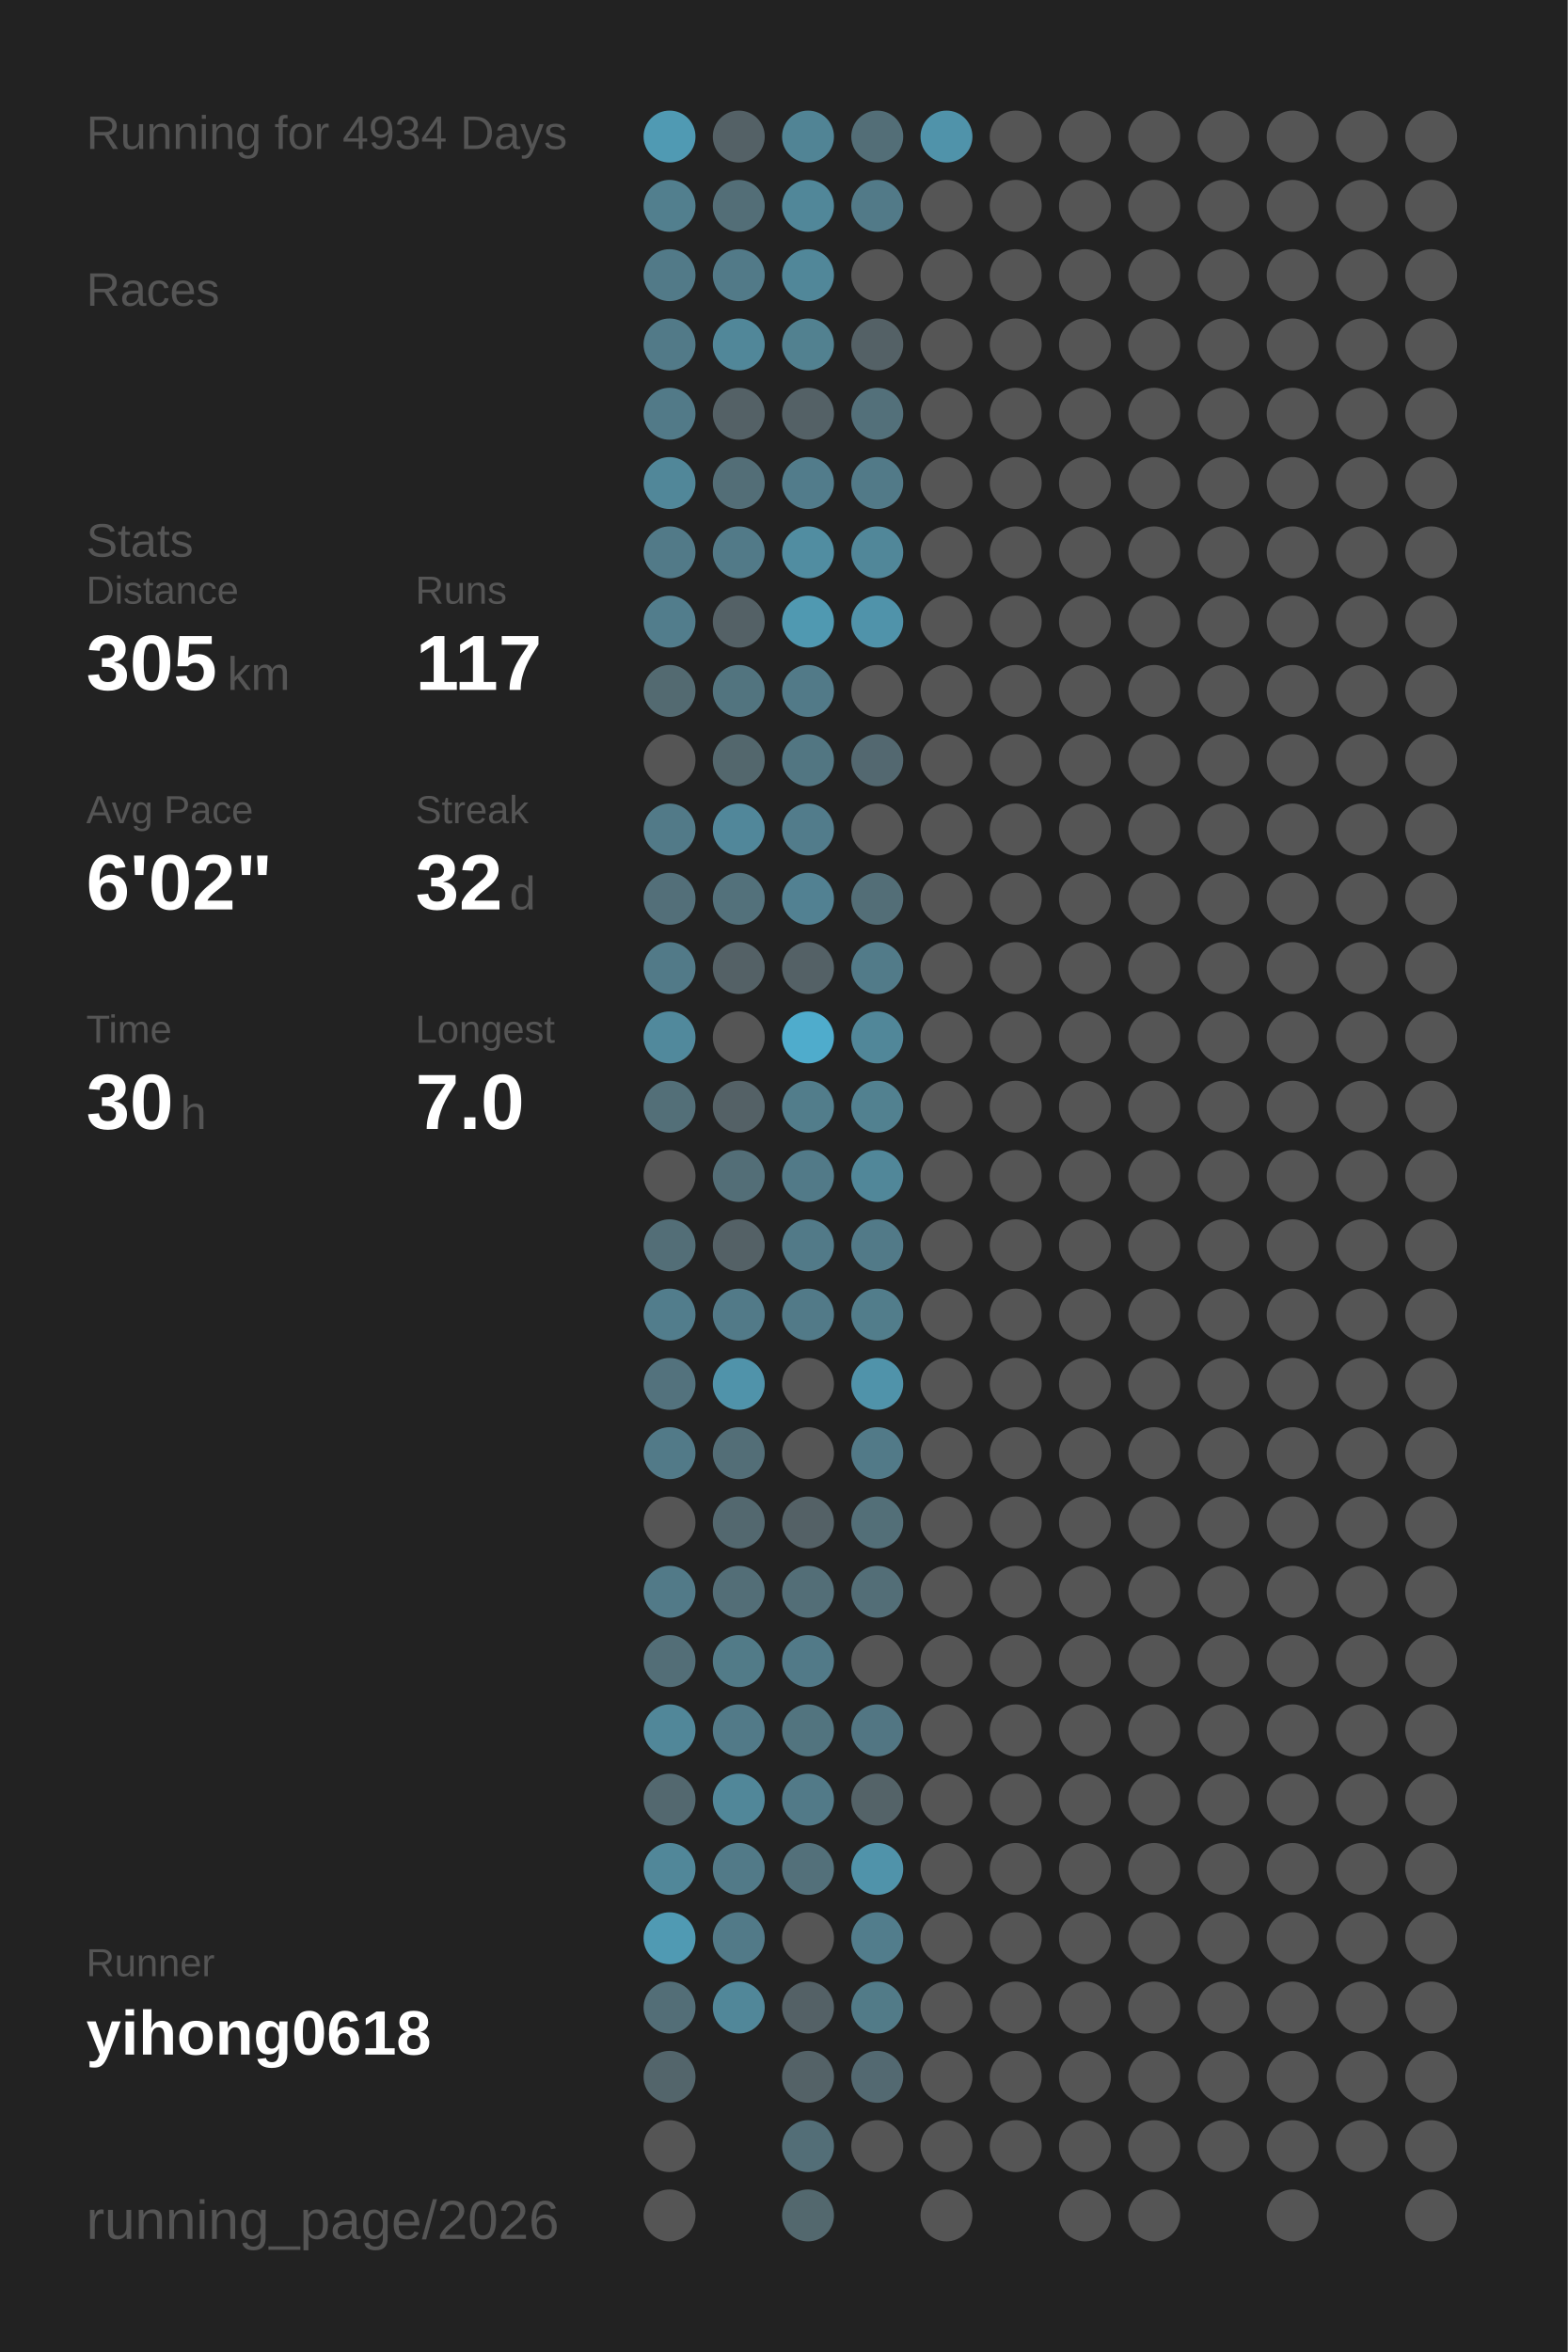
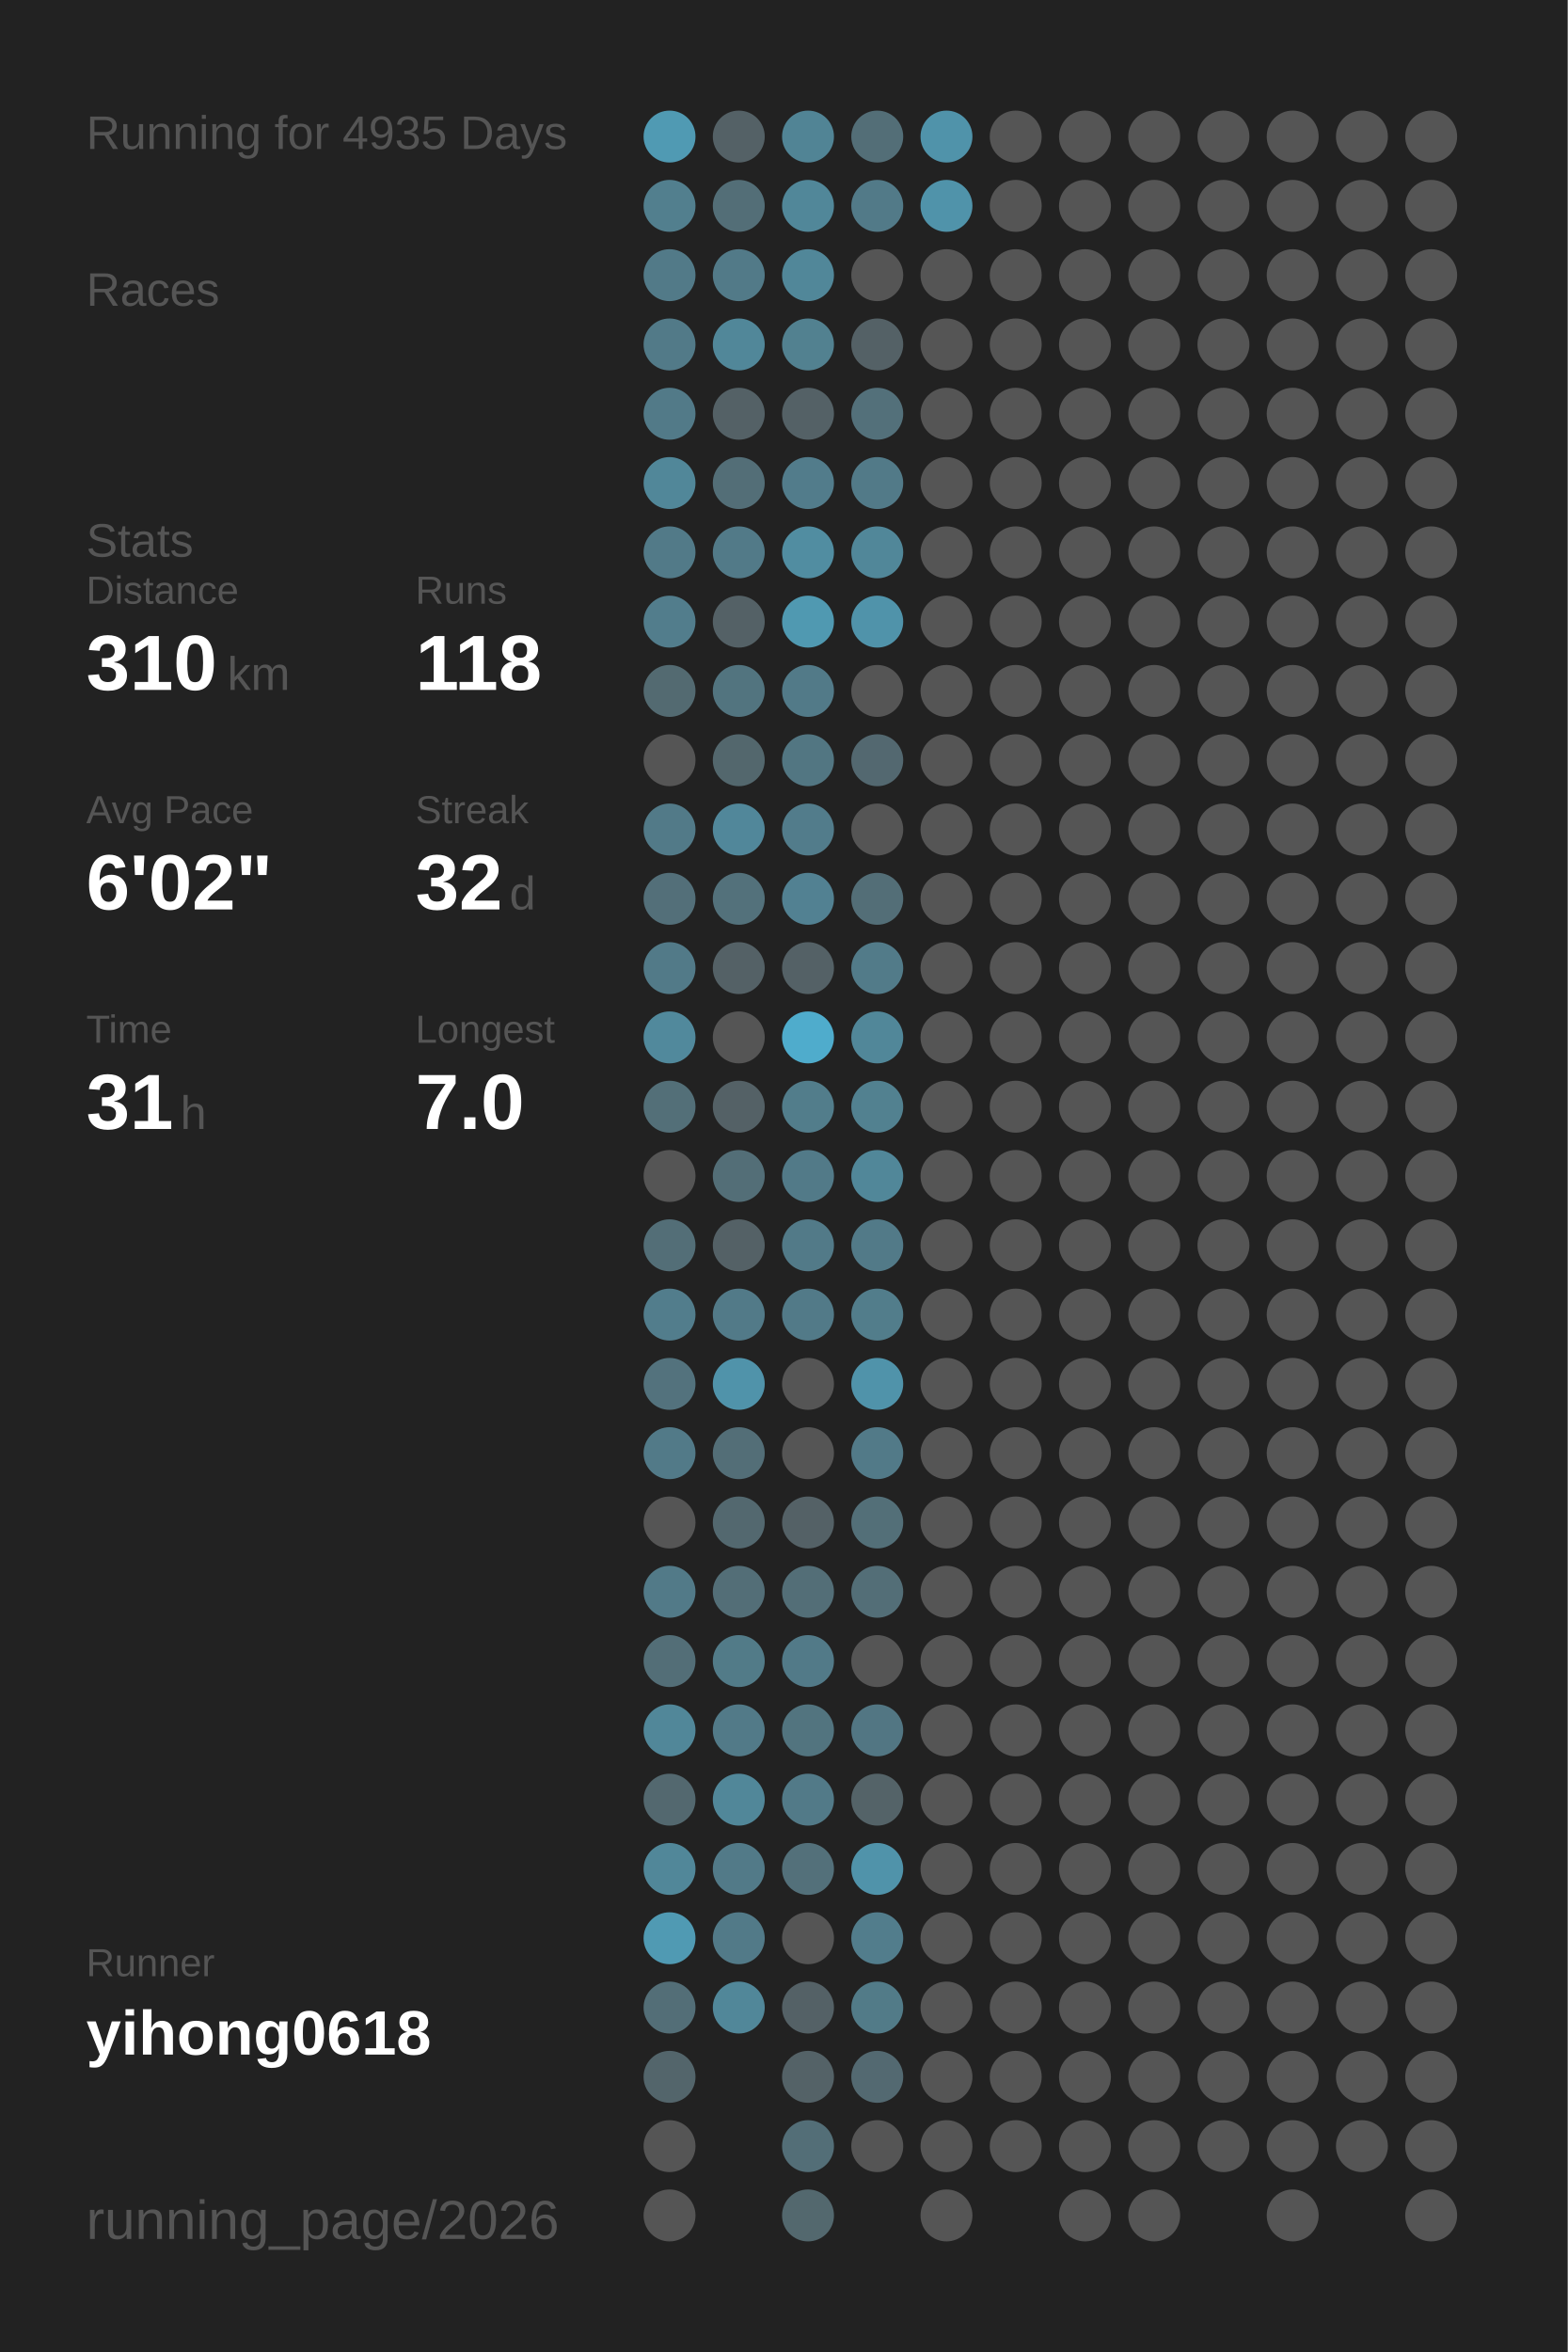
<svg xmlns="http://www.w3.org/2000/svg" baseProfile="full" height="300mm" version="1.1" viewBox="0,0,200,300" width="200mm">
  <defs />
  <rect fill="#222222" height="300" width="200" x="0" y="0" />
-   <text fill="#555555" style="font-size:6px; font-family:Arial;" x="11" y="19">Running for 4934 Days</text>
+   <text fill="#555555" style="font-size:6px; font-family:Arial;" x="11" y="19">Running for 4935 Days</text>
  <text fill="#555555" style="font-size:6px; font-family:Arial;" x="11" y="39">Races</text>
  <text fill="#555555" style="font-size:6px; font-family:Arial;" x="11" y="71">Stats</text>
  <text fill="#555555" style="font-size:5px; font-family:Arial;" x="11" y="77">Distance</text>
-   <text fill="#FFFFFF" style="font-size:10px; font-family:Arial; font-weight:bold;" x="11" y="88">305</text>
+   <text fill="#FFFFFF" style="font-size:10px; font-family:Arial; font-weight:bold;" x="11" y="88">310</text>
  <text fill="#555555" style="font-size:6px; font-family:Arial;" x="29" y="88">km</text>
  <text fill="#555555" style="font-size:5px; font-family:Arial;" x="53" y="77">Runs</text>
-   <text fill="#FFFFFF" style="font-size:10px; font-family:Arial; font-weight:bold;" x="53" y="88">117</text>
+   <text fill="#FFFFFF" style="font-size:10px; font-family:Arial; font-weight:bold;" x="53" y="88">118</text>
  <text fill="#555555" style="font-size:5px; font-family:Arial;" x="11" y="105">Avg Pace</text>
  <text fill="#FFFFFF" style="font-size:10px; font-family:Arial; font-weight:bold;" x="11" y="116">6'02"</text>
  <text fill="#555555" style="font-size:5px; font-family:Arial;" x="53" y="105">Streak</text>
  <text fill="#FFFFFF" style="font-size:10px; font-family:Arial; font-weight:bold;" x="53" y="116">32</text>
  <text fill="#555555" style="font-size:6px; font-family:Arial;" x="65" y="116">d</text>
  <text fill="#555555" style="font-size:5px; font-family:Arial;" x="11" y="133">Time</text>
-   <text fill="#FFFFFF" style="font-size:10px; font-family:Arial; font-weight:bold;" x="11" y="144">30</text>
+   <text fill="#FFFFFF" style="font-size:10px; font-family:Arial; font-weight:bold;" x="11" y="144">31</text>
  <text fill="#555555" style="font-size:6px; font-family:Arial;" x="23" y="144">h</text>
  <text fill="#555555" style="font-size:5px; font-family:Arial;" x="53" y="133">Longest</text>
  <text fill="#FFFFFF" style="font-size:10px; font-family:Arial; font-weight:bold;" x="53" y="144">7.0</text>
  <text fill="#555555" style="font-size:5px; font-family:Arial;" x="11" y="252.065">Runner</text>
  <text fill="#FFFFFF" style="font-size:8px; font-family:Arial; font-weight:bold;" x="11" y="262.065">yihong0618</text>
  <text fill="#555555" style="font-size:7px; font-family:Arial;" x="11" y="285.581">running_page/2026</text>
  <circle cx="85.417" cy="17.419" fill="#509ab3" r="3.312" />
  <circle cx="85.417" cy="26.258" fill="#527f8e" r="3.312" />
  <circle cx="85.417" cy="35.097" fill="#527a88" r="3.312" />
  <circle cx="85.417" cy="43.935" fill="#527a88" r="3.312" />
  <circle cx="85.417" cy="52.774" fill="#527a88" r="3.312" />
  <circle cx="85.417" cy="61.613" fill="#518799" r="3.312" />
  <circle cx="85.417" cy="70.452" fill="#527a88" r="3.312" />
  <circle cx="85.417" cy="79.29" fill="#527d8c" r="3.312" />
  <circle cx="85.417" cy="88.129" fill="#536a71" r="3.312" />
  <circle cx="85.417" cy="96.968" fill="#555555" r="3.312" />
  <circle cx="85.417" cy="105.806" fill="#527a88" r="3.312" />
  <circle cx="85.417" cy="114.645" fill="#536f79" r="3.312" />
  <circle cx="85.417" cy="123.484" fill="#527a88" r="3.312" />
  <circle cx="85.417" cy="132.323" fill="#51899c" r="3.312" />
  <circle cx="85.417" cy="141.161" fill="#536f78" r="3.312" />
  <circle cx="85.417" cy="150" fill="#555555" r="3.312" />
  <circle cx="85.417" cy="158.839" fill="#536e77" r="3.312" />
  <circle cx="85.417" cy="167.677" fill="#527d8c" r="3.312" />
  <circle cx="85.417" cy="176.516" fill="#53727d" r="3.312" />
  <circle cx="85.417" cy="185.355" fill="#527a88" r="3.312" />
  <circle cx="85.417" cy="194.194" fill="#555555" r="3.312" />
  <circle cx="85.417" cy="203.032" fill="#527a88" r="3.312" />
  <circle cx="85.417" cy="211.871" fill="#536e77" r="3.312" />
  <circle cx="85.417" cy="220.71" fill="#518799" r="3.312" />
  <circle cx="85.417" cy="229.548" fill="#53686f" r="3.312" />
  <circle cx="85.417" cy="238.387" fill="#518799" r="3.312" />
  <circle cx="85.417" cy="247.226" fill="#509ab3" r="3.312" />
  <circle cx="85.417" cy="256.065" fill="#536e77" r="3.312" />
  <circle cx="85.417" cy="264.903" fill="#53656b" r="3.312" />
  <circle cx="85.417" cy="273.742" fill="#555555" r="3.312" />
  <circle cx="85.417" cy="282.581" fill="#555555" r="3.312" />
  <circle cx="94.25" cy="17.419" fill="#546166" r="3.312" />
  <circle cx="94.25" cy="26.258" fill="#536e77" r="3.312" />
  <circle cx="94.25" cy="35.097" fill="#527a88" r="3.312" />
  <circle cx="94.25" cy="43.935" fill="#518799" r="3.312" />
  <circle cx="94.25" cy="52.774" fill="#546166" r="3.312" />
  <circle cx="94.25" cy="61.613" fill="#536e77" r="3.312" />
  <circle cx="94.25" cy="70.452" fill="#527a88" r="3.312" />
  <circle cx="94.25" cy="79.29" fill="#546166" r="3.312" />
  <circle cx="94.25" cy="88.129" fill="#52747f" r="3.312" />
  <circle cx="94.25" cy="96.968" fill="#53676d" r="3.312" />
  <circle cx="94.25" cy="105.806" fill="#51879a" r="3.312" />
  <circle cx="94.25" cy="114.645" fill="#53717b" r="3.312" />
  <circle cx="94.25" cy="123.484" fill="#546166" r="3.312" />
  <circle cx="94.25" cy="132.323" fill="#555555" r="3.312" />
  <circle cx="94.25" cy="141.161" fill="#546166" r="3.312" />
  <circle cx="94.25" cy="150" fill="#536e77" r="3.312" />
  <circle cx="94.25" cy="158.839" fill="#546166" r="3.312" />
  <circle cx="94.25" cy="167.677" fill="#527a88" r="3.312" />
  <circle cx="94.25" cy="176.516" fill="#5093aa" r="3.312" />
  <circle cx="94.25" cy="185.355" fill="#536e77" r="3.312" />
  <circle cx="94.25" cy="194.194" fill="#53686f" r="3.312" />
  <circle cx="94.25" cy="203.032" fill="#536e77" r="3.312" />
  <circle cx="94.25" cy="211.871" fill="#527b88" r="3.312" />
  <circle cx="94.25" cy="220.71" fill="#527a88" r="3.312" />
  <circle cx="94.25" cy="229.548" fill="#518799" r="3.312" />
  <circle cx="94.25" cy="238.387" fill="#527a88" r="3.312" />
  <circle cx="94.25" cy="247.226" fill="#527a88" r="3.312" />
  <circle cx="94.25" cy="256.065" fill="#518799" r="3.312" />
  <circle cx="103.083" cy="17.419" fill="#518495" r="3.312" />
  <circle cx="103.083" cy="26.258" fill="#518799" r="3.312" />
  <circle cx="103.083" cy="35.097" fill="#518799" r="3.312" />
  <circle cx="103.083" cy="43.935" fill="#528190" r="3.312" />
  <circle cx="103.083" cy="52.774" fill="#546166" r="3.312" />
  <circle cx="103.083" cy="61.613" fill="#527c8b" r="3.312" />
  <circle cx="103.083" cy="70.452" fill="#518da1" r="3.312" />
  <circle cx="103.083" cy="79.29" fill="#5099b1" r="3.312" />
  <circle cx="103.083" cy="88.129" fill="#527a88" r="3.312" />
  <circle cx="103.083" cy="96.968" fill="#527682" r="3.312" />
  <circle cx="103.083" cy="105.806" fill="#527c8b" r="3.312" />
  <circle cx="103.083" cy="114.645" fill="#528192" r="3.312" />
  <circle cx="103.083" cy="123.484" fill="#546166" r="3.312" />
  <circle cx="103.083" cy="132.323" fill="#4faccc" r="3.312" />
  <circle cx="103.083" cy="141.161" fill="#527d8b" r="3.312" />
  <circle cx="103.083" cy="150" fill="#527a88" r="3.312" />
  <circle cx="103.083" cy="158.839" fill="#527a88" r="3.312" />
  <circle cx="103.083" cy="167.677" fill="#527a88" r="3.312" />
  <circle cx="103.083" cy="176.516" fill="#555555" r="3.312" />
  <circle cx="103.083" cy="185.355" fill="#555555" r="3.312" />
  <circle cx="103.083" cy="194.194" fill="#546166" r="3.312" />
  <circle cx="103.083" cy="203.032" fill="#536e77" r="3.312" />
  <circle cx="103.083" cy="211.871" fill="#527a88" r="3.312" />
  <circle cx="103.083" cy="220.71" fill="#52747f" r="3.312" />
  <circle cx="103.083" cy="229.548" fill="#527a88" r="3.312" />
  <circle cx="103.083" cy="238.387" fill="#53707a" r="3.312" />
  <circle cx="103.083" cy="247.226" fill="#555555" r="3.312" />
  <circle cx="103.083" cy="256.065" fill="#546166" r="3.312" />
  <circle cx="103.083" cy="264.903" fill="#546267" r="3.312" />
  <circle cx="103.083" cy="273.742" fill="#536e77" r="3.312" />
  <circle cx="103.083" cy="282.581" fill="#53686e" r="3.312" />
  <circle cx="111.917" cy="17.419" fill="#536e77" r="3.312" />
  <circle cx="111.917" cy="26.258" fill="#527a88" r="3.312" />
  <circle cx="111.917" cy="35.097" fill="#555555" r="3.312" />
  <circle cx="111.917" cy="43.935" fill="#546166" r="3.312" />
  <circle cx="111.917" cy="52.774" fill="#53707a" r="3.312" />
  <circle cx="111.917" cy="61.613" fill="#527a88" r="3.312" />
  <circle cx="111.917" cy="70.452" fill="#518799" r="3.312" />
  <circle cx="111.917" cy="79.29" fill="#5093aa" r="3.312" />
  <circle cx="111.917" cy="88.129" fill="#555555" r="3.312" />
  <circle cx="111.917" cy="96.968" fill="#536870" r="3.312" />
  <circle cx="111.917" cy="105.806" fill="#555555" r="3.312" />
  <circle cx="111.917" cy="114.645" fill="#536e77" r="3.312" />
  <circle cx="111.917" cy="123.484" fill="#527b89" r="3.312" />
  <circle cx="111.917" cy="132.323" fill="#518799" r="3.312" />
  <circle cx="111.917" cy="141.161" fill="#528190" r="3.312" />
  <circle cx="111.917" cy="150" fill="#518799" r="3.312" />
  <circle cx="111.917" cy="158.839" fill="#527a88" r="3.312" />
  <circle cx="111.917" cy="167.677" fill="#527d8b" r="3.312" />
  <circle cx="111.917" cy="176.516" fill="#5093aa" r="3.312" />
  <circle cx="111.917" cy="185.355" fill="#527a88" r="3.312" />
  <circle cx="111.917" cy="194.194" fill="#536f78" r="3.312" />
  <circle cx="111.917" cy="203.032" fill="#536e77" r="3.312" />
  <circle cx="111.917" cy="211.871" fill="#555555" r="3.312" />
  <circle cx="111.917" cy="220.71" fill="#527683" r="3.312" />
  <circle cx="111.917" cy="229.548" fill="#546368" r="3.312" />
  <circle cx="111.917" cy="238.387" fill="#5093aa" r="3.312" />
  <circle cx="111.917" cy="247.226" fill="#527d8c" r="3.312" />
  <circle cx="111.917" cy="256.065" fill="#527b88" r="3.312" />
  <circle cx="111.917" cy="264.903" fill="#536971" r="3.312" />
  <circle cx="111.917" cy="273.742" fill="#555555" r="3.312" />
  <circle cx="120.75" cy="17.419" fill="#5093aa" r="3.312" />
-   <circle cx="120.75" cy="26.258" fill="#555555" r="3.312" />
+   <circle cx="120.75" cy="26.258" fill="#5093aa" r="3.312" />
  <circle cx="120.75" cy="35.097" fill="#555555" r="3.312" />
  <circle cx="120.75" cy="43.935" fill="#555555" r="3.312" />
  <circle cx="120.75" cy="52.774" fill="#555555" r="3.312" />
  <circle cx="120.75" cy="61.613" fill="#555555" r="3.312" />
  <circle cx="120.75" cy="70.452" fill="#555555" r="3.312" />
  <circle cx="120.75" cy="79.29" fill="#555555" r="3.312" />
  <circle cx="120.75" cy="88.129" fill="#555555" r="3.312" />
  <circle cx="120.75" cy="96.968" fill="#555555" r="3.312" />
  <circle cx="120.75" cy="105.806" fill="#555555" r="3.312" />
  <circle cx="120.75" cy="114.645" fill="#555555" r="3.312" />
  <circle cx="120.75" cy="123.484" fill="#555555" r="3.312" />
  <circle cx="120.75" cy="132.323" fill="#555555" r="3.312" />
  <circle cx="120.75" cy="141.161" fill="#555555" r="3.312" />
  <circle cx="120.75" cy="150" fill="#555555" r="3.312" />
  <circle cx="120.75" cy="158.839" fill="#555555" r="3.312" />
  <circle cx="120.75" cy="167.677" fill="#555555" r="3.312" />
  <circle cx="120.75" cy="176.516" fill="#555555" r="3.312" />
  <circle cx="120.75" cy="185.355" fill="#555555" r="3.312" />
  <circle cx="120.75" cy="194.194" fill="#555555" r="3.312" />
  <circle cx="120.75" cy="203.032" fill="#555555" r="3.312" />
  <circle cx="120.75" cy="211.871" fill="#555555" r="3.312" />
  <circle cx="120.75" cy="220.71" fill="#555555" r="3.312" />
  <circle cx="120.75" cy="229.548" fill="#555555" r="3.312" />
  <circle cx="120.75" cy="238.387" fill="#555555" r="3.312" />
  <circle cx="120.75" cy="247.226" fill="#555555" r="3.312" />
  <circle cx="120.75" cy="256.065" fill="#555555" r="3.312" />
  <circle cx="120.75" cy="264.903" fill="#555555" r="3.312" />
  <circle cx="120.75" cy="273.742" fill="#555555" r="3.312" />
  <circle cx="120.75" cy="282.581" fill="#555555" r="3.312" />
  <circle cx="129.583" cy="17.419" fill="#555555" r="3.312" />
  <circle cx="129.583" cy="26.258" fill="#555555" r="3.312" />
  <circle cx="129.583" cy="35.097" fill="#555555" r="3.312" />
  <circle cx="129.583" cy="43.935" fill="#555555" r="3.312" />
  <circle cx="129.583" cy="52.774" fill="#555555" r="3.312" />
  <circle cx="129.583" cy="61.613" fill="#555555" r="3.312" />
  <circle cx="129.583" cy="70.452" fill="#555555" r="3.312" />
  <circle cx="129.583" cy="79.29" fill="#555555" r="3.312" />
  <circle cx="129.583" cy="88.129" fill="#555555" r="3.312" />
  <circle cx="129.583" cy="96.968" fill="#555555" r="3.312" />
  <circle cx="129.583" cy="105.806" fill="#555555" r="3.312" />
  <circle cx="129.583" cy="114.645" fill="#555555" r="3.312" />
  <circle cx="129.583" cy="123.484" fill="#555555" r="3.312" />
  <circle cx="129.583" cy="132.323" fill="#555555" r="3.312" />
  <circle cx="129.583" cy="141.161" fill="#555555" r="3.312" />
  <circle cx="129.583" cy="150" fill="#555555" r="3.312" />
  <circle cx="129.583" cy="158.839" fill="#555555" r="3.312" />
  <circle cx="129.583" cy="167.677" fill="#555555" r="3.312" />
  <circle cx="129.583" cy="176.516" fill="#555555" r="3.312" />
  <circle cx="129.583" cy="185.355" fill="#555555" r="3.312" />
  <circle cx="129.583" cy="194.194" fill="#555555" r="3.312" />
  <circle cx="129.583" cy="203.032" fill="#555555" r="3.312" />
  <circle cx="129.583" cy="211.871" fill="#555555" r="3.312" />
  <circle cx="129.583" cy="220.71" fill="#555555" r="3.312" />
  <circle cx="129.583" cy="229.548" fill="#555555" r="3.312" />
  <circle cx="129.583" cy="238.387" fill="#555555" r="3.312" />
  <circle cx="129.583" cy="247.226" fill="#555555" r="3.312" />
  <circle cx="129.583" cy="256.065" fill="#555555" r="3.312" />
  <circle cx="129.583" cy="264.903" fill="#555555" r="3.312" />
  <circle cx="129.583" cy="273.742" fill="#555555" r="3.312" />
  <circle cx="138.417" cy="17.419" fill="#555555" r="3.312" />
  <circle cx="138.417" cy="26.258" fill="#555555" r="3.312" />
  <circle cx="138.417" cy="35.097" fill="#555555" r="3.312" />
  <circle cx="138.417" cy="43.935" fill="#555555" r="3.312" />
  <circle cx="138.417" cy="52.774" fill="#555555" r="3.312" />
  <circle cx="138.417" cy="61.613" fill="#555555" r="3.312" />
  <circle cx="138.417" cy="70.452" fill="#555555" r="3.312" />
  <circle cx="138.417" cy="79.29" fill="#555555" r="3.312" />
  <circle cx="138.417" cy="88.129" fill="#555555" r="3.312" />
  <circle cx="138.417" cy="96.968" fill="#555555" r="3.312" />
  <circle cx="138.417" cy="105.806" fill="#555555" r="3.312" />
  <circle cx="138.417" cy="114.645" fill="#555555" r="3.312" />
  <circle cx="138.417" cy="123.484" fill="#555555" r="3.312" />
  <circle cx="138.417" cy="132.323" fill="#555555" r="3.312" />
  <circle cx="138.417" cy="141.161" fill="#555555" r="3.312" />
  <circle cx="138.417" cy="150" fill="#555555" r="3.312" />
  <circle cx="138.417" cy="158.839" fill="#555555" r="3.312" />
  <circle cx="138.417" cy="167.677" fill="#555555" r="3.312" />
  <circle cx="138.417" cy="176.516" fill="#555555" r="3.312" />
  <circle cx="138.417" cy="185.355" fill="#555555" r="3.312" />
  <circle cx="138.417" cy="194.194" fill="#555555" r="3.312" />
  <circle cx="138.417" cy="203.032" fill="#555555" r="3.312" />
  <circle cx="138.417" cy="211.871" fill="#555555" r="3.312" />
  <circle cx="138.417" cy="220.71" fill="#555555" r="3.312" />
  <circle cx="138.417" cy="229.548" fill="#555555" r="3.312" />
  <circle cx="138.417" cy="238.387" fill="#555555" r="3.312" />
  <circle cx="138.417" cy="247.226" fill="#555555" r="3.312" />
  <circle cx="138.417" cy="256.065" fill="#555555" r="3.312" />
  <circle cx="138.417" cy="264.903" fill="#555555" r="3.312" />
  <circle cx="138.417" cy="273.742" fill="#555555" r="3.312" />
  <circle cx="138.417" cy="282.581" fill="#555555" r="3.312" />
  <circle cx="147.25" cy="17.419" fill="#555555" r="3.312" />
  <circle cx="147.25" cy="26.258" fill="#555555" r="3.312" />
  <circle cx="147.25" cy="35.097" fill="#555555" r="3.312" />
  <circle cx="147.25" cy="43.935" fill="#555555" r="3.312" />
  <circle cx="147.25" cy="52.774" fill="#555555" r="3.312" />
  <circle cx="147.25" cy="61.613" fill="#555555" r="3.312" />
  <circle cx="147.25" cy="70.452" fill="#555555" r="3.312" />
  <circle cx="147.25" cy="79.29" fill="#555555" r="3.312" />
  <circle cx="147.25" cy="88.129" fill="#555555" r="3.312" />
  <circle cx="147.25" cy="96.968" fill="#555555" r="3.312" />
  <circle cx="147.25" cy="105.806" fill="#555555" r="3.312" />
  <circle cx="147.25" cy="114.645" fill="#555555" r="3.312" />
  <circle cx="147.25" cy="123.484" fill="#555555" r="3.312" />
  <circle cx="147.25" cy="132.323" fill="#555555" r="3.312" />
  <circle cx="147.25" cy="141.161" fill="#555555" r="3.312" />
  <circle cx="147.25" cy="150" fill="#555555" r="3.312" />
  <circle cx="147.25" cy="158.839" fill="#555555" r="3.312" />
  <circle cx="147.25" cy="167.677" fill="#555555" r="3.312" />
  <circle cx="147.25" cy="176.516" fill="#555555" r="3.312" />
  <circle cx="147.25" cy="185.355" fill="#555555" r="3.312" />
  <circle cx="147.25" cy="194.194" fill="#555555" r="3.312" />
  <circle cx="147.25" cy="203.032" fill="#555555" r="3.312" />
  <circle cx="147.25" cy="211.871" fill="#555555" r="3.312" />
  <circle cx="147.25" cy="220.71" fill="#555555" r="3.312" />
  <circle cx="147.25" cy="229.548" fill="#555555" r="3.312" />
  <circle cx="147.25" cy="238.387" fill="#555555" r="3.312" />
  <circle cx="147.25" cy="247.226" fill="#555555" r="3.312" />
  <circle cx="147.25" cy="256.065" fill="#555555" r="3.312" />
  <circle cx="147.25" cy="264.903" fill="#555555" r="3.312" />
  <circle cx="147.25" cy="273.742" fill="#555555" r="3.312" />
  <circle cx="147.25" cy="282.581" fill="#555555" r="3.312" />
  <circle cx="156.083" cy="17.419" fill="#555555" r="3.312" />
  <circle cx="156.083" cy="26.258" fill="#555555" r="3.312" />
  <circle cx="156.083" cy="35.097" fill="#555555" r="3.312" />
  <circle cx="156.083" cy="43.935" fill="#555555" r="3.312" />
  <circle cx="156.083" cy="52.774" fill="#555555" r="3.312" />
  <circle cx="156.083" cy="61.613" fill="#555555" r="3.312" />
  <circle cx="156.083" cy="70.452" fill="#555555" r="3.312" />
  <circle cx="156.083" cy="79.29" fill="#555555" r="3.312" />
  <circle cx="156.083" cy="88.129" fill="#555555" r="3.312" />
  <circle cx="156.083" cy="96.968" fill="#555555" r="3.312" />
  <circle cx="156.083" cy="105.806" fill="#555555" r="3.312" />
  <circle cx="156.083" cy="114.645" fill="#555555" r="3.312" />
  <circle cx="156.083" cy="123.484" fill="#555555" r="3.312" />
  <circle cx="156.083" cy="132.323" fill="#555555" r="3.312" />
  <circle cx="156.083" cy="141.161" fill="#555555" r="3.312" />
  <circle cx="156.083" cy="150" fill="#555555" r="3.312" />
  <circle cx="156.083" cy="158.839" fill="#555555" r="3.312" />
  <circle cx="156.083" cy="167.677" fill="#555555" r="3.312" />
  <circle cx="156.083" cy="176.516" fill="#555555" r="3.312" />
  <circle cx="156.083" cy="185.355" fill="#555555" r="3.312" />
  <circle cx="156.083" cy="194.194" fill="#555555" r="3.312" />
  <circle cx="156.083" cy="203.032" fill="#555555" r="3.312" />
  <circle cx="156.083" cy="211.871" fill="#555555" r="3.312" />
  <circle cx="156.083" cy="220.71" fill="#555555" r="3.312" />
  <circle cx="156.083" cy="229.548" fill="#555555" r="3.312" />
  <circle cx="156.083" cy="238.387" fill="#555555" r="3.312" />
  <circle cx="156.083" cy="247.226" fill="#555555" r="3.312" />
  <circle cx="156.083" cy="256.065" fill="#555555" r="3.312" />
  <circle cx="156.083" cy="264.903" fill="#555555" r="3.312" />
  <circle cx="156.083" cy="273.742" fill="#555555" r="3.312" />
  <circle cx="164.917" cy="17.419" fill="#555555" r="3.312" />
  <circle cx="164.917" cy="26.258" fill="#555555" r="3.312" />
  <circle cx="164.917" cy="35.097" fill="#555555" r="3.312" />
  <circle cx="164.917" cy="43.935" fill="#555555" r="3.312" />
  <circle cx="164.917" cy="52.774" fill="#555555" r="3.312" />
  <circle cx="164.917" cy="61.613" fill="#555555" r="3.312" />
  <circle cx="164.917" cy="70.452" fill="#555555" r="3.312" />
  <circle cx="164.917" cy="79.29" fill="#555555" r="3.312" />
  <circle cx="164.917" cy="88.129" fill="#555555" r="3.312" />
  <circle cx="164.917" cy="96.968" fill="#555555" r="3.312" />
  <circle cx="164.917" cy="105.806" fill="#555555" r="3.312" />
  <circle cx="164.917" cy="114.645" fill="#555555" r="3.312" />
  <circle cx="164.917" cy="123.484" fill="#555555" r="3.312" />
  <circle cx="164.917" cy="132.323" fill="#555555" r="3.312" />
  <circle cx="164.917" cy="141.161" fill="#555555" r="3.312" />
  <circle cx="164.917" cy="150" fill="#555555" r="3.312" />
  <circle cx="164.917" cy="158.839" fill="#555555" r="3.312" />
  <circle cx="164.917" cy="167.677" fill="#555555" r="3.312" />
  <circle cx="164.917" cy="176.516" fill="#555555" r="3.312" />
  <circle cx="164.917" cy="185.355" fill="#555555" r="3.312" />
  <circle cx="164.917" cy="194.194" fill="#555555" r="3.312" />
  <circle cx="164.917" cy="203.032" fill="#555555" r="3.312" />
  <circle cx="164.917" cy="211.871" fill="#555555" r="3.312" />
  <circle cx="164.917" cy="220.71" fill="#555555" r="3.312" />
  <circle cx="164.917" cy="229.548" fill="#555555" r="3.312" />
  <circle cx="164.917" cy="238.387" fill="#555555" r="3.312" />
  <circle cx="164.917" cy="247.226" fill="#555555" r="3.312" />
  <circle cx="164.917" cy="256.065" fill="#555555" r="3.312" />
  <circle cx="164.917" cy="264.903" fill="#555555" r="3.312" />
  <circle cx="164.917" cy="273.742" fill="#555555" r="3.312" />
  <circle cx="164.917" cy="282.581" fill="#555555" r="3.312" />
  <circle cx="173.75" cy="17.419" fill="#555555" r="3.312" />
  <circle cx="173.75" cy="26.258" fill="#555555" r="3.312" />
  <circle cx="173.75" cy="35.097" fill="#555555" r="3.312" />
  <circle cx="173.75" cy="43.935" fill="#555555" r="3.312" />
  <circle cx="173.75" cy="52.774" fill="#555555" r="3.312" />
  <circle cx="173.75" cy="61.613" fill="#555555" r="3.312" />
  <circle cx="173.75" cy="70.452" fill="#555555" r="3.312" />
  <circle cx="173.75" cy="79.29" fill="#555555" r="3.312" />
  <circle cx="173.75" cy="88.129" fill="#555555" r="3.312" />
  <circle cx="173.75" cy="96.968" fill="#555555" r="3.312" />
  <circle cx="173.75" cy="105.806" fill="#555555" r="3.312" />
  <circle cx="173.75" cy="114.645" fill="#555555" r="3.312" />
  <circle cx="173.75" cy="123.484" fill="#555555" r="3.312" />
  <circle cx="173.75" cy="132.323" fill="#555555" r="3.312" />
  <circle cx="173.75" cy="141.161" fill="#555555" r="3.312" />
  <circle cx="173.75" cy="150" fill="#555555" r="3.312" />
  <circle cx="173.75" cy="158.839" fill="#555555" r="3.312" />
  <circle cx="173.75" cy="167.677" fill="#555555" r="3.312" />
  <circle cx="173.75" cy="176.516" fill="#555555" r="3.312" />
  <circle cx="173.75" cy="185.355" fill="#555555" r="3.312" />
  <circle cx="173.75" cy="194.194" fill="#555555" r="3.312" />
  <circle cx="173.75" cy="203.032" fill="#555555" r="3.312" />
  <circle cx="173.75" cy="211.871" fill="#555555" r="3.312" />
  <circle cx="173.75" cy="220.71" fill="#555555" r="3.312" />
  <circle cx="173.75" cy="229.548" fill="#555555" r="3.312" />
  <circle cx="173.75" cy="238.387" fill="#555555" r="3.312" />
  <circle cx="173.75" cy="247.226" fill="#555555" r="3.312" />
  <circle cx="173.75" cy="256.065" fill="#555555" r="3.312" />
  <circle cx="173.75" cy="264.903" fill="#555555" r="3.312" />
  <circle cx="173.75" cy="273.742" fill="#555555" r="3.312" />
  <circle cx="182.583" cy="17.419" fill="#555555" r="3.312" />
  <circle cx="182.583" cy="26.258" fill="#555555" r="3.312" />
  <circle cx="182.583" cy="35.097" fill="#555555" r="3.312" />
  <circle cx="182.583" cy="43.935" fill="#555555" r="3.312" />
  <circle cx="182.583" cy="52.774" fill="#555555" r="3.312" />
  <circle cx="182.583" cy="61.613" fill="#555555" r="3.312" />
  <circle cx="182.583" cy="70.452" fill="#555555" r="3.312" />
  <circle cx="182.583" cy="79.29" fill="#555555" r="3.312" />
  <circle cx="182.583" cy="88.129" fill="#555555" r="3.312" />
  <circle cx="182.583" cy="96.968" fill="#555555" r="3.312" />
  <circle cx="182.583" cy="105.806" fill="#555555" r="3.312" />
  <circle cx="182.583" cy="114.645" fill="#555555" r="3.312" />
  <circle cx="182.583" cy="123.484" fill="#555555" r="3.312" />
  <circle cx="182.583" cy="132.323" fill="#555555" r="3.312" />
  <circle cx="182.583" cy="141.161" fill="#555555" r="3.312" />
  <circle cx="182.583" cy="150" fill="#555555" r="3.312" />
  <circle cx="182.583" cy="158.839" fill="#555555" r="3.312" />
  <circle cx="182.583" cy="167.677" fill="#555555" r="3.312" />
  <circle cx="182.583" cy="176.516" fill="#555555" r="3.312" />
  <circle cx="182.583" cy="185.355" fill="#555555" r="3.312" />
  <circle cx="182.583" cy="194.194" fill="#555555" r="3.312" />
  <circle cx="182.583" cy="203.032" fill="#555555" r="3.312" />
  <circle cx="182.583" cy="211.871" fill="#555555" r="3.312" />
  <circle cx="182.583" cy="220.71" fill="#555555" r="3.312" />
  <circle cx="182.583" cy="229.548" fill="#555555" r="3.312" />
  <circle cx="182.583" cy="238.387" fill="#555555" r="3.312" />
  <circle cx="182.583" cy="247.226" fill="#555555" r="3.312" />
  <circle cx="182.583" cy="256.065" fill="#555555" r="3.312" />
  <circle cx="182.583" cy="264.903" fill="#555555" r="3.312" />
  <circle cx="182.583" cy="273.742" fill="#555555" r="3.312" />
  <circle cx="182.583" cy="282.581" fill="#555555" r="3.312" />
</svg>
